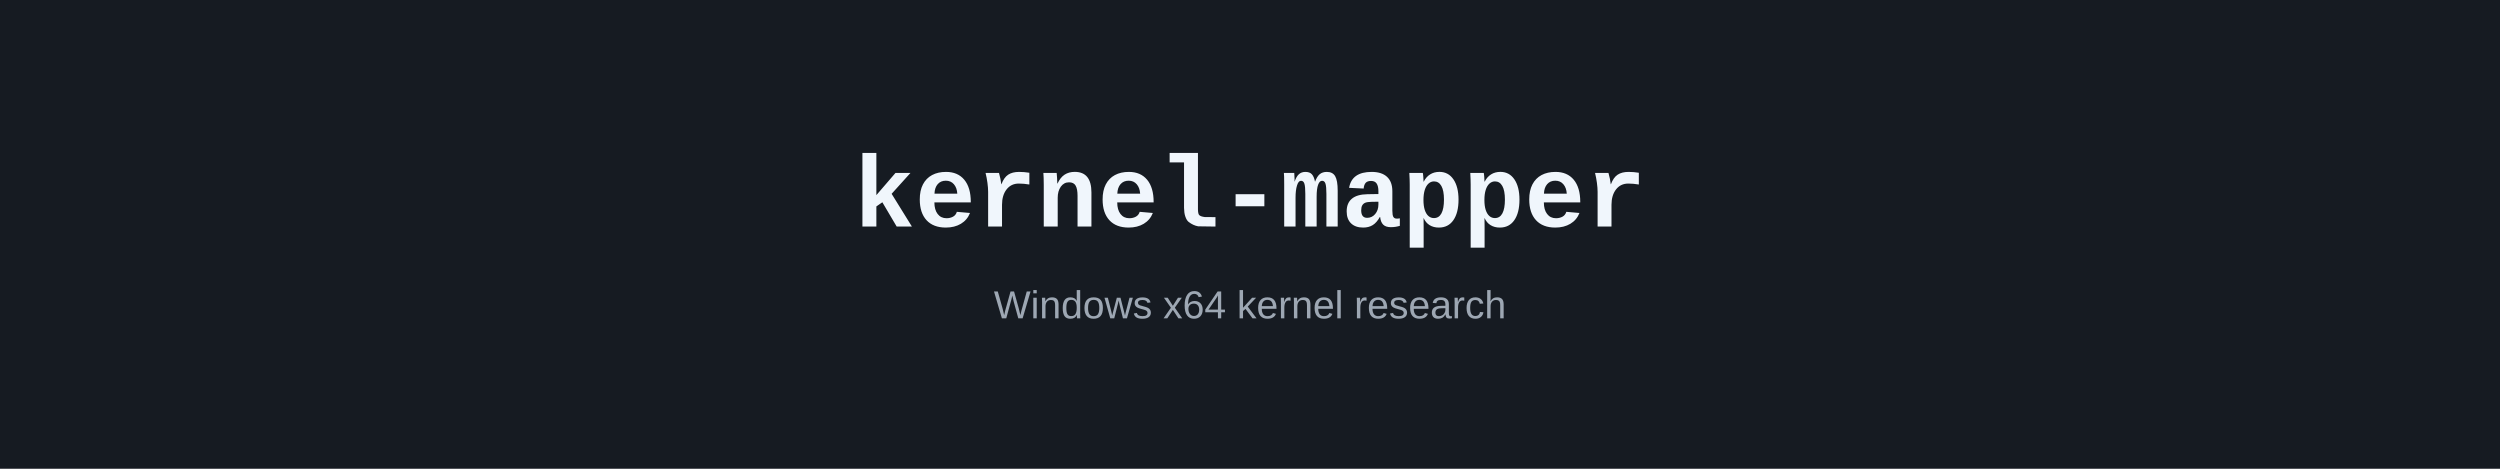
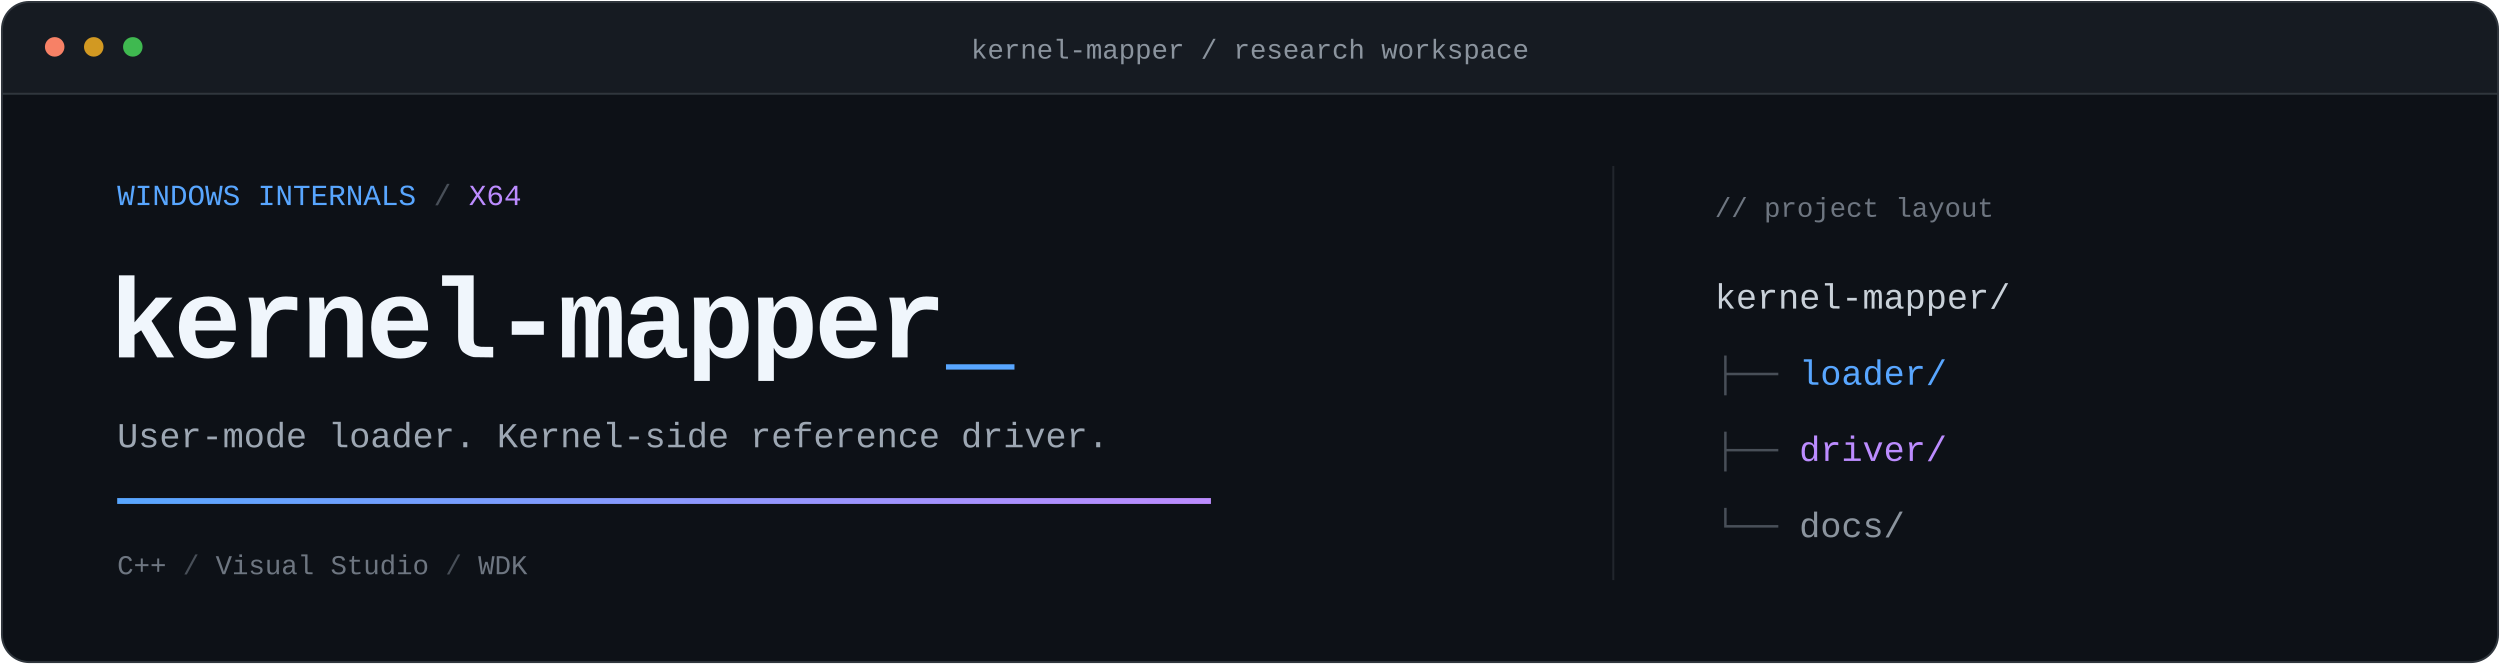
- <svg xmlns="http://www.w3.org/2000/svg" width="1280" height="240" viewBox="0 0 1280 240" role="img" aria-labelledby="title description">
-   <rect width="1280" height="240" fill="#161b22" />
-   <text x="640" y="116" text-anchor="middle" fill="#f0f6fc" font-family="Consolas, Liberation Mono, monospace" font-size="52" font-weight="600">kernel-mapper</text>
-   <text x="640" y="163" text-anchor="middle" fill="#9da7b3" font-family="Segoe UI, Arial, sans-serif" font-size="20">Windows x64 kernel research</text>
+ <svg xmlns="http://www.w3.org/2000/svg" width="1280" height="340" viewBox="0 0 1280 340" role="img" aria-labelledby="title description">
+   <defs>
+     <linearGradient id="accent" x1="0" y1="0" x2="1" y2="0">
+       <stop offset="0" stop-color="#58a6ff" />
+       <stop offset="1" stop-color="#bc8cff" />
+     </linearGradient>
+     <clipPath id="window">
+       <rect x="1" y="1" width="1278" height="338" rx="14" />
+     </clipPath>
+   </defs>
+   <g clip-path="url(#window)">
+     <rect width="1280" height="340" fill="#0d1117" />
+     <rect width="1280" height="48" fill="#161b22" />
+     <path d="M0 48H1280" stroke="#30363d" />
+     <circle cx="28" cy="24" r="5" fill="#f78166" />
+     <circle cx="48" cy="24" r="5" fill="#d29922" />
+     <circle cx="68" cy="24" r="5" fill="#3fb950" />
+     <text x="640" y="30" text-anchor="middle" fill="#8b949e" font-family="Consolas, Liberation Mono, monospace" font-size="14">kernel-mapper / research workspace</text>
+     <g font-family="Consolas, Liberation Mono, monospace">
+       <text x="60" y="105" fill="#58a6ff" font-size="15">WINDOWS INTERNALS <tspan fill="#484f58">/</tspan>
+         <tspan fill="#bc8cff">X64</tspan>
+       </text>
+       <text x="56" y="183" fill="#f0f6fc" font-size="58" font-weight="700" letter-spacing="-2">kernel-mapper<tspan fill="#58a6ff">_</tspan>
+       </text>
+       <text x="60" y="229" fill="#9da7b3" font-size="18">User-mode loader. Kernel-side reference driver.</text>
+       <rect x="60" y="255" width="560" height="3" fill="url(#accent)" />
+       <text x="60" y="294" fill="#6e7681" font-size="14">C++ <tspan fill="#484f58">/</tspan> Visual Studio <tspan fill="#484f58">/</tspan> WDK</text>
+       <path d="M826 85V297" stroke="#21262d" />
+       <text x="878" y="111" fill="#6e7681" font-size="14">// project layout</text>
+       <text x="878" y="158" fill="#c9d1d9" font-size="18">kernel-mapper/</text>
+       <text x="878" y="197" fill="#484f58" font-size="18">├── <tspan fill="#58a6ff">loader/</tspan>
+       </text>
+       <text x="878" y="236" fill="#484f58" font-size="18">├── <tspan fill="#bc8cff">driver/</tspan>
+       </text>
+       <text x="878" y="275" fill="#484f58" font-size="18">└── <tspan fill="#8b949e">docs/</tspan>
+       </text>
+     </g>
+   </g>
+   <rect x="1" y="1" width="1278" height="338" rx="14" fill="none" stroke="#30363d" />
</svg>
